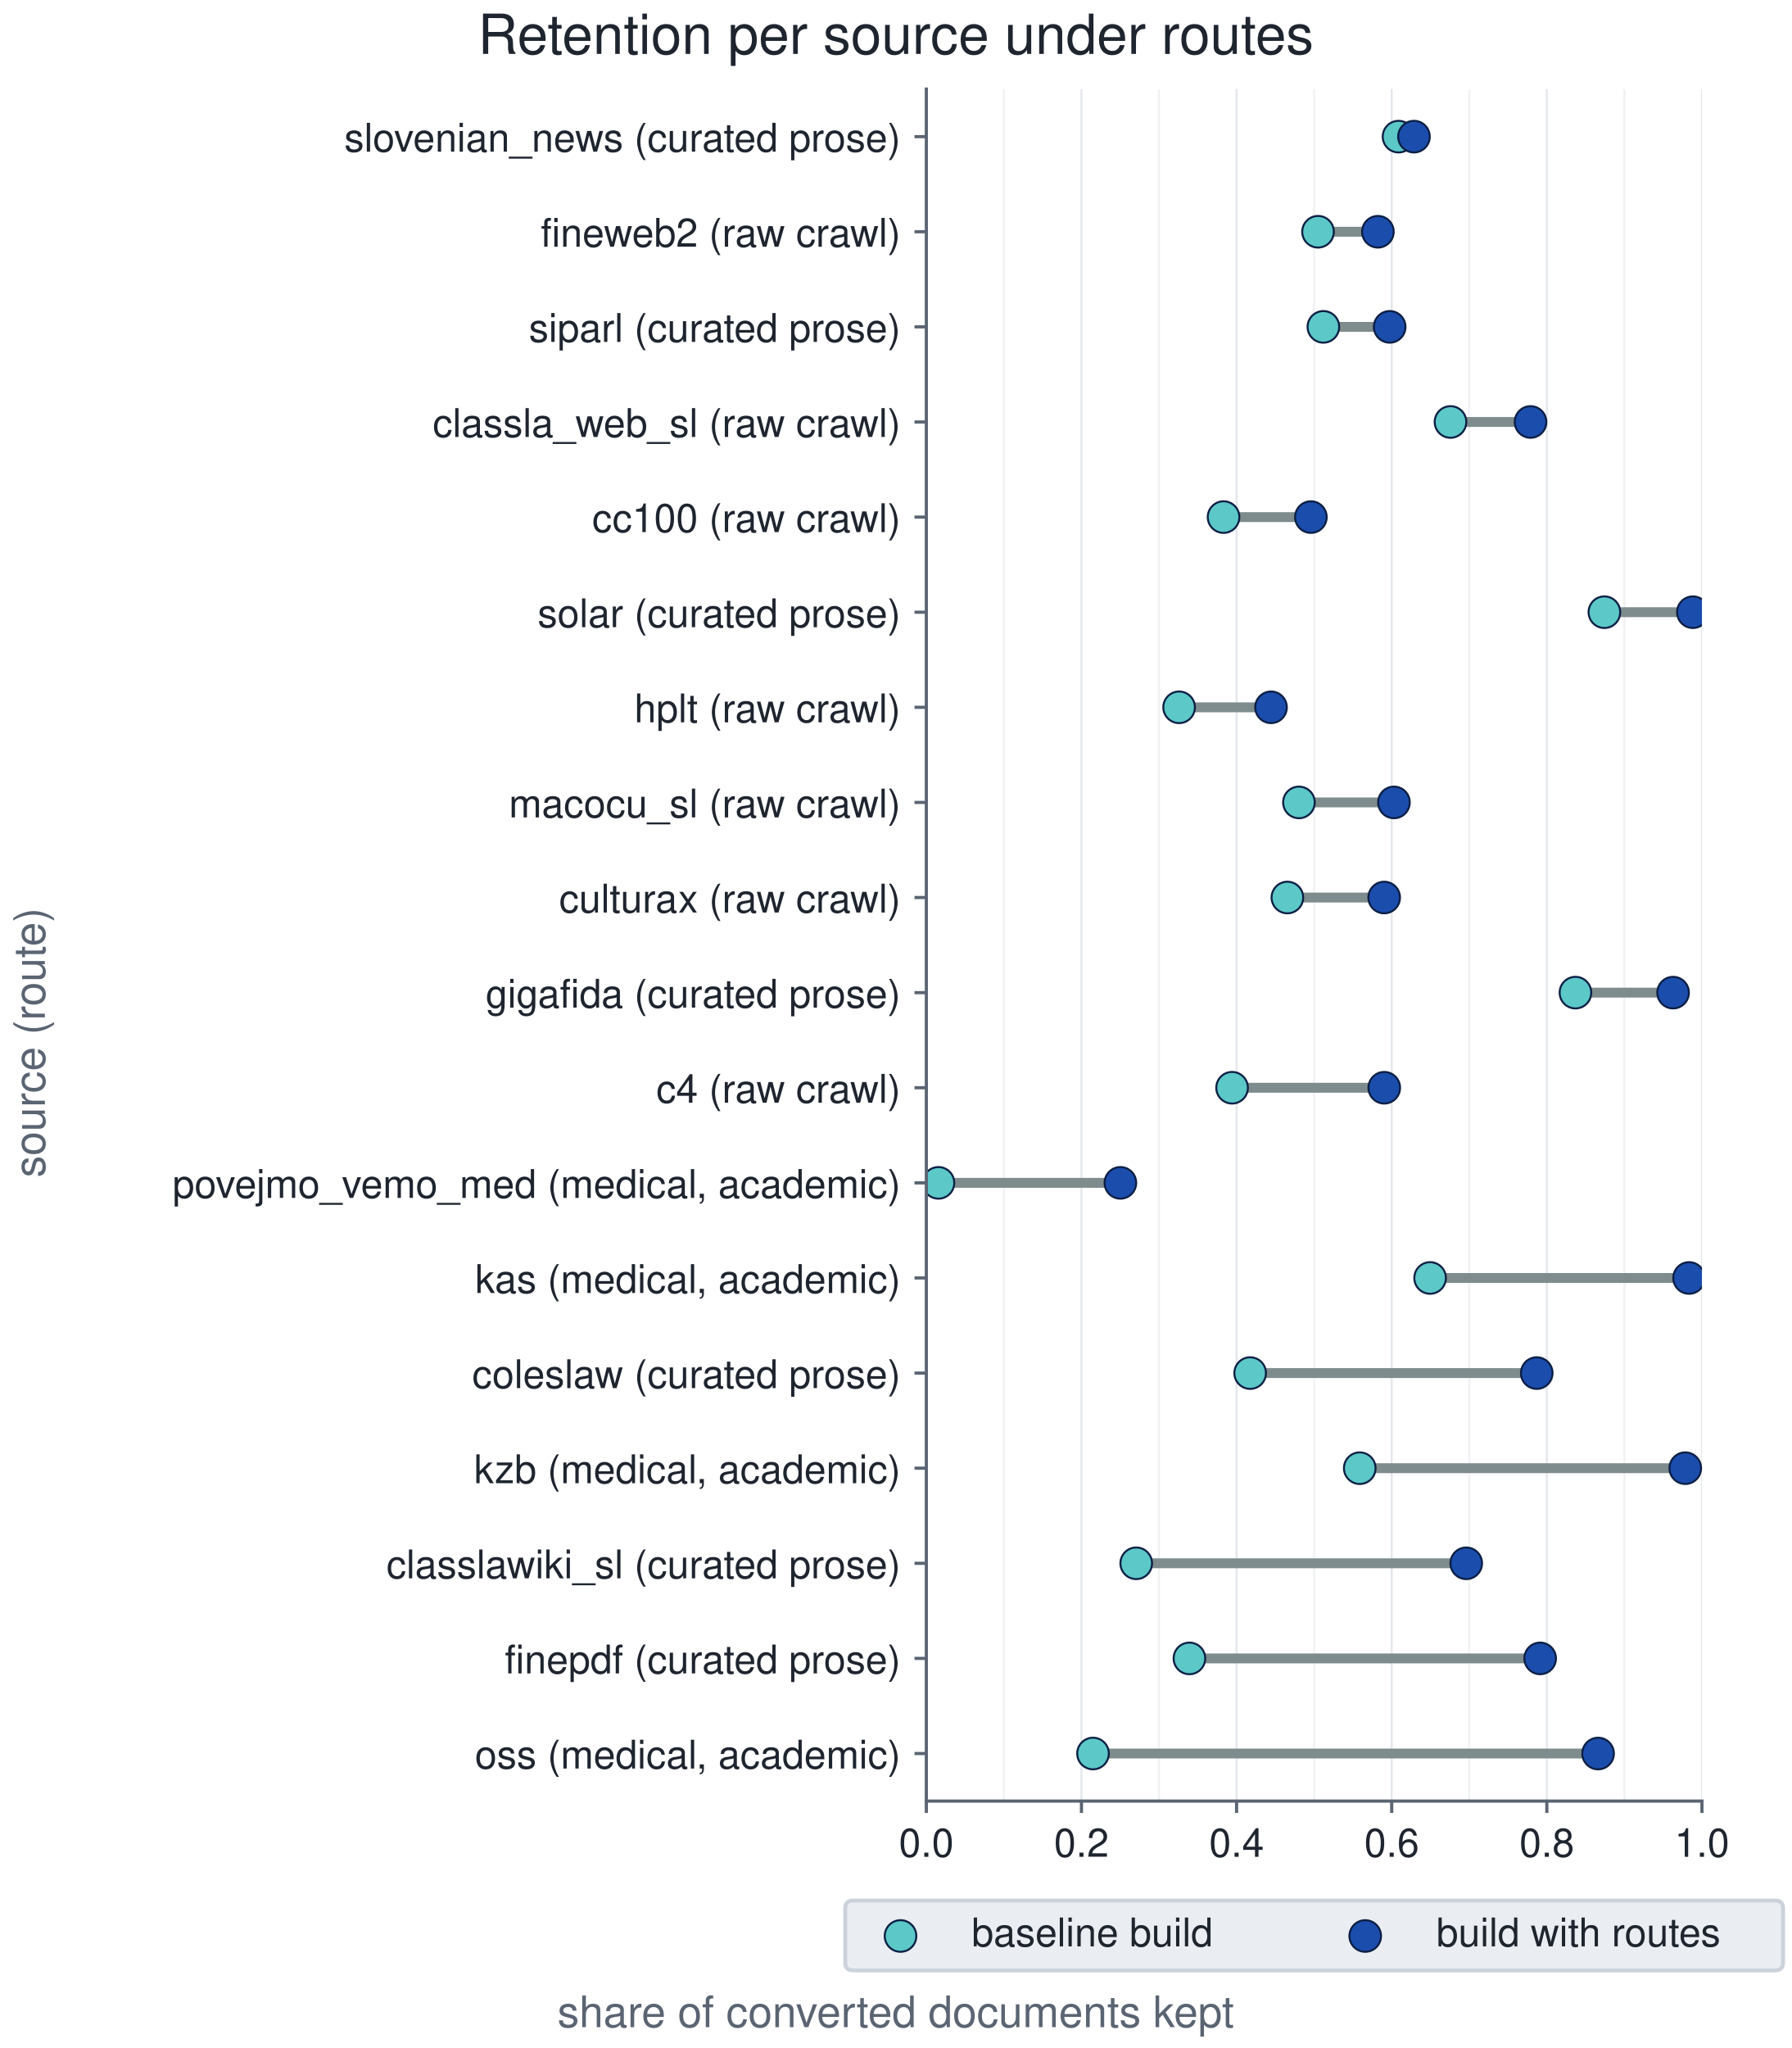
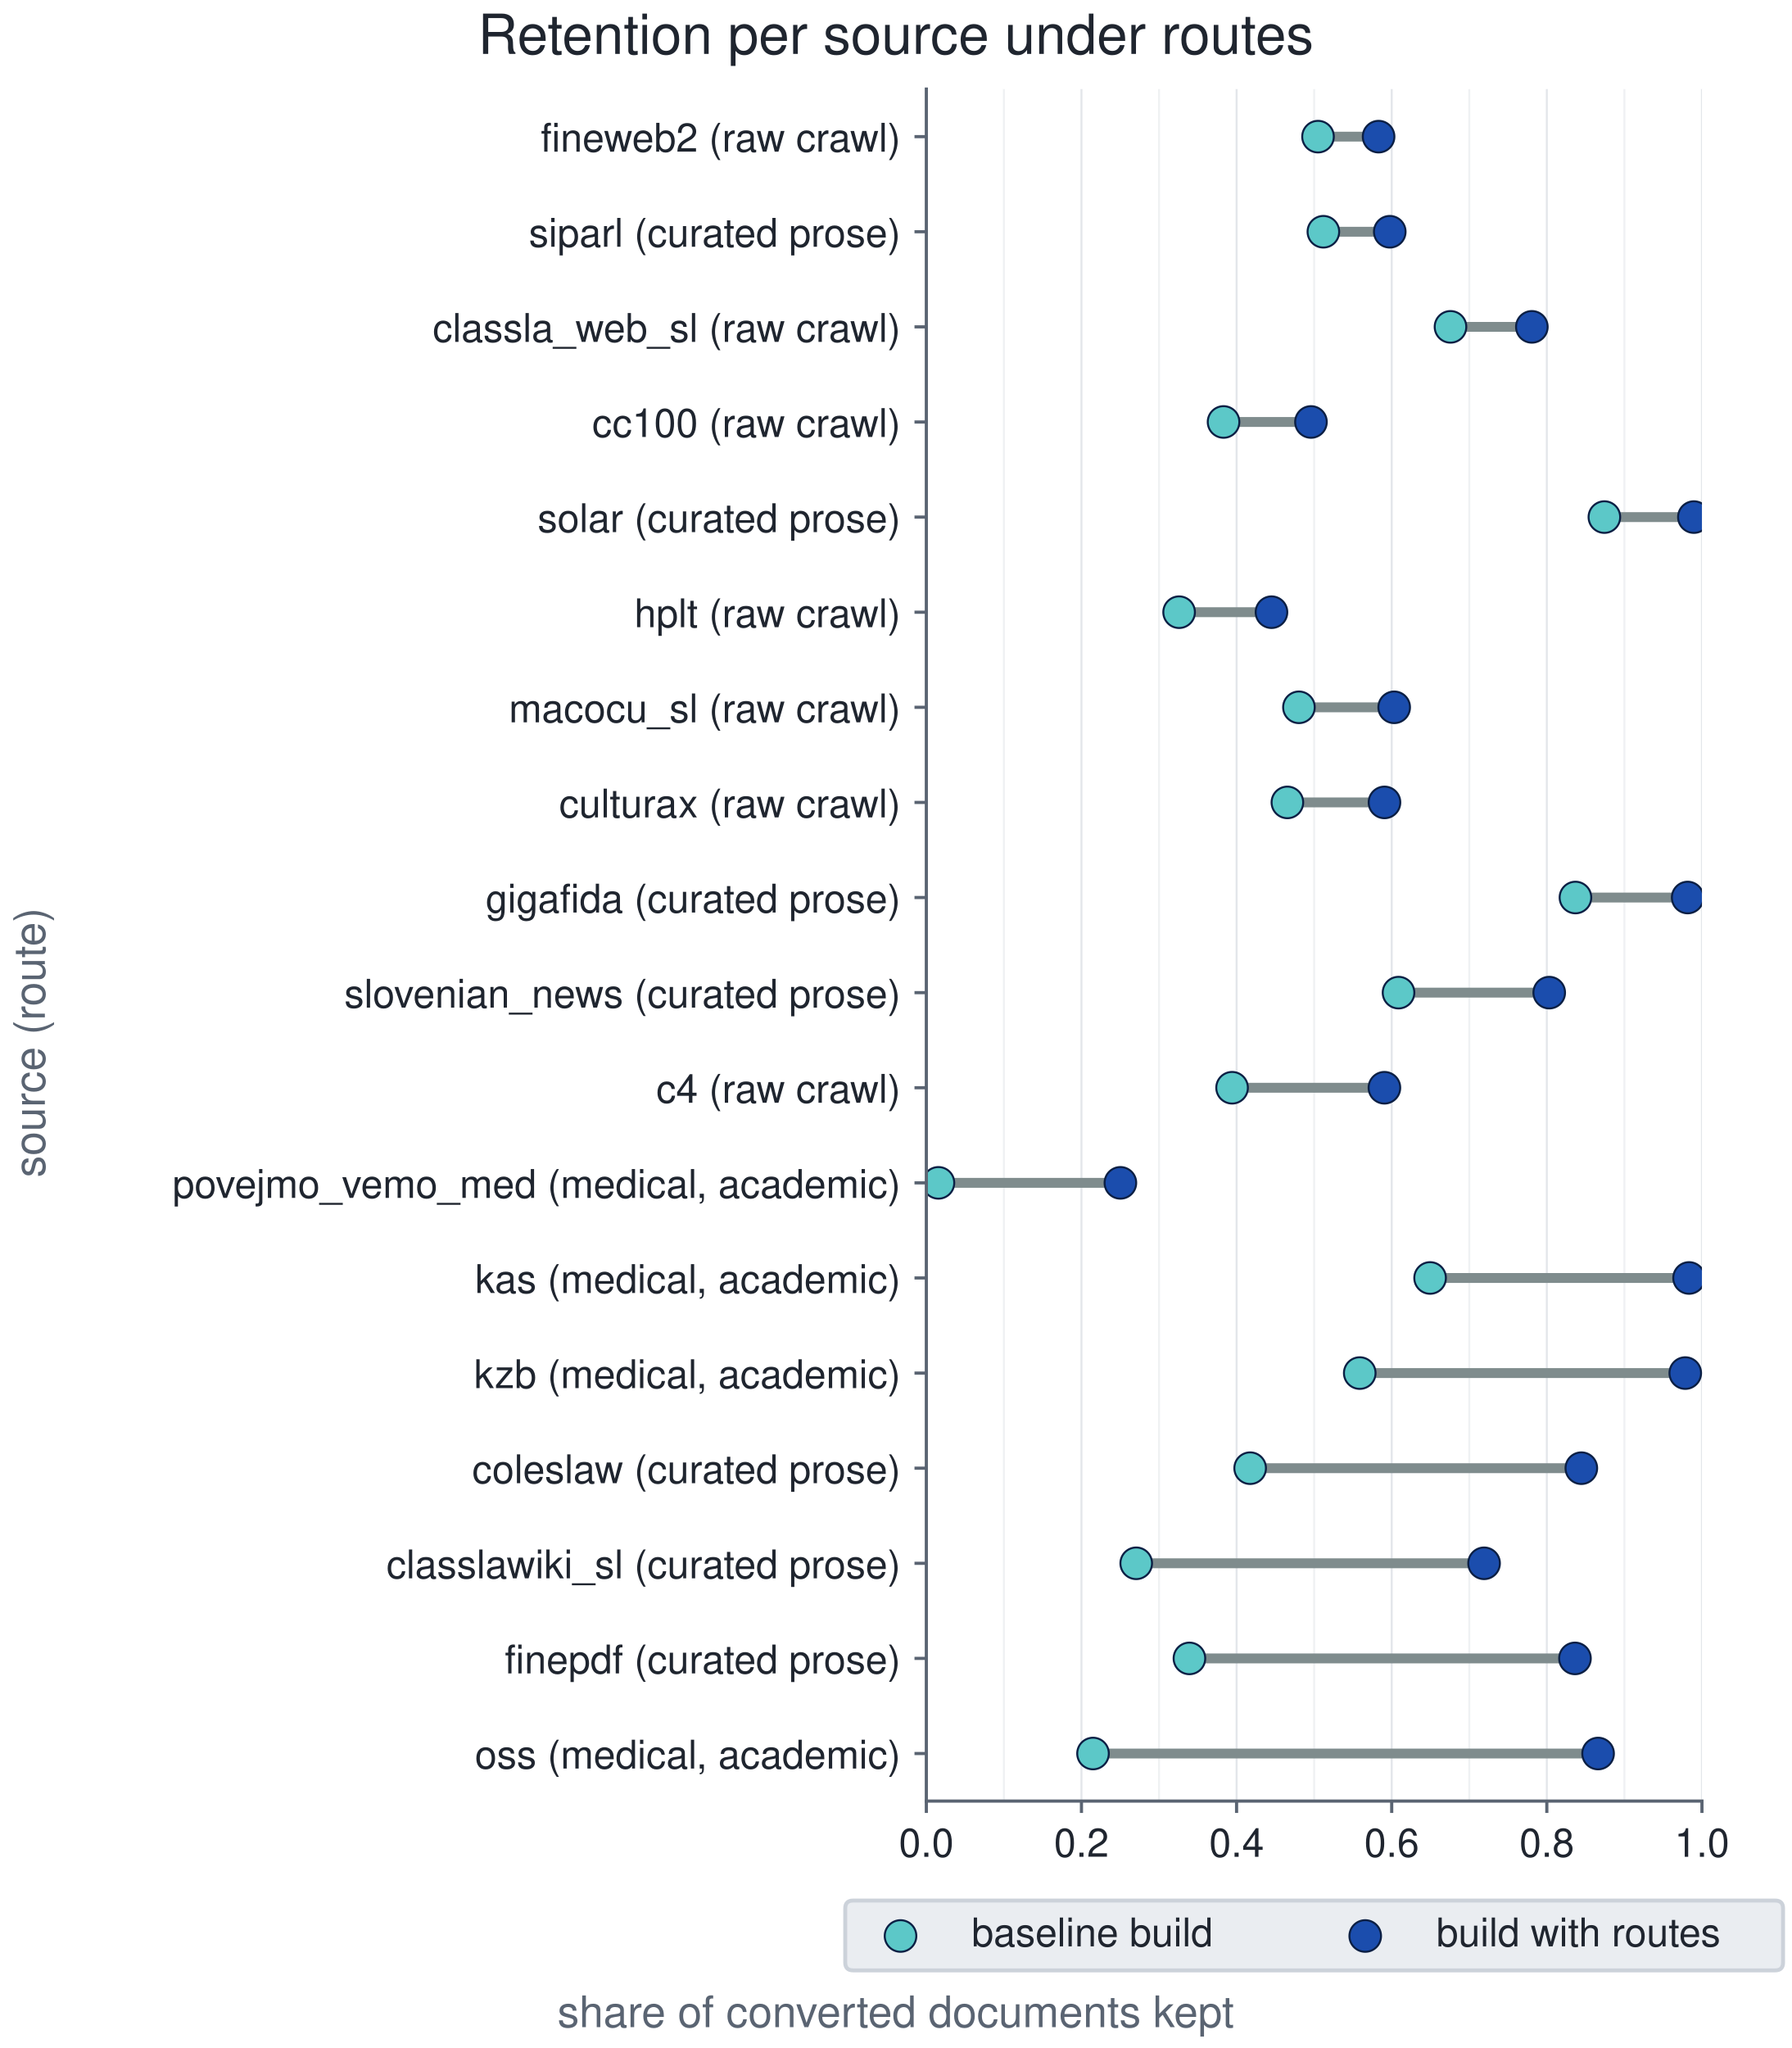
<svg xmlns="http://www.w3.org/2000/svg" xmlns:xlink="http://www.w3.org/1999/xlink" width="453.6pt" height="518.4pt" viewBox="0 0 453.6 518.4" version="1.1">
  <defs>
    <style type="text/css">*{stroke-linejoin: round; stroke-linecap: butt}</style>
  </defs>
  <g id="figure_1">
    <g id="patch_1">
      <path d="M 0 518.4  L 453.6 518.4  L 453.6 0  L 0 0  L 0 518.4  z " style="fill: none" />
    </g>
    <g id="axes_1">
      <g id="patch_2">
        <path d="M 234.533 455.897  L 430.904 455.897  L 430.904 22.55  L 234.533 22.55  L 234.533 455.897  z " style="fill: none" />
      </g>
      <g id="matplotlib.axis_1">
        <g id="xtick_1">
          <g id="line2d_1">
            <path d="M 234.533 455.897  L 234.533 22.55  " clip-path="url(#p8d37d13e08)" style="fill: none; stroke: #c8ced7; stroke-opacity: 0.5; stroke-width: 0.5; stroke-linecap: square" />
          </g>
          <g id="line2d_2">
            <defs>
              <path id="m7cc7ff9398" d="M 0 0  L 0 3  " style="stroke: #5a6472; stroke-width: 0.8" />
            </defs>
            <g>
              <use xlink:href="#m7cc7ff9398" x="234.533" y="455.897" style="fill: #5a6472; stroke: #5a6472; stroke-width: 0.8" />
            </g>
          </g>
          <g id="text_1">
            <text style="font-size: 10px; font-family: 'Instrument Sans', 'Helvetica', 'Arial', sans-serif; text-anchor: middle; fill: #1f252f" x="234.533" y="469.996" transform="rotate(-0 234.5326 469.9955)">0.0</text>
          </g>
        </g>
        <g id="xtick_2">
          <g id="line2d_3">
            <path d="M 273.807 455.897  L 273.807 22.55  " clip-path="url(#p8d37d13e08)" style="fill: none; stroke: #c8ced7; stroke-opacity: 0.5; stroke-width: 0.5; stroke-linecap: square" />
          </g>
          <g id="line2d_4">
            <g>
              <use xlink:href="#m7cc7ff9398" x="273.807" y="455.897" style="fill: #5a6472; stroke: #5a6472; stroke-width: 0.8" />
            </g>
          </g>
          <g id="text_2">
            <text style="font-size: 10px; font-family: 'Instrument Sans', 'Helvetica', 'Arial', sans-serif; text-anchor: middle; fill: #1f252f" x="273.807" y="469.996" transform="rotate(-0 273.8069 469.9955)">0.2</text>
          </g>
        </g>
        <g id="xtick_3">
          <g id="line2d_5">
            <path d="M 313.081 455.897  L 313.081 22.55  " clip-path="url(#p8d37d13e08)" style="fill: none; stroke: #c8ced7; stroke-opacity: 0.5; stroke-width: 0.5; stroke-linecap: square" />
          </g>
          <g id="line2d_6">
            <g>
              <use xlink:href="#m7cc7ff9398" x="313.081" y="455.897" style="fill: #5a6472; stroke: #5a6472; stroke-width: 0.8" />
            </g>
          </g>
          <g id="text_3">
            <text style="font-size: 10px; font-family: 'Instrument Sans', 'Helvetica', 'Arial', sans-serif; text-anchor: middle; fill: #1f252f" x="313.081" y="469.996" transform="rotate(-0 313.0812 469.9955)">0.4</text>
          </g>
        </g>
        <g id="xtick_4">
          <g id="line2d_7">
            <path d="M 352.355 455.897  L 352.355 22.55  " clip-path="url(#p8d37d13e08)" style="fill: none; stroke: #c8ced7; stroke-opacity: 0.5; stroke-width: 0.5; stroke-linecap: square" />
          </g>
          <g id="line2d_8">
            <g>
              <use xlink:href="#m7cc7ff9398" x="352.355" y="455.897" style="fill: #5a6472; stroke: #5a6472; stroke-width: 0.8" />
            </g>
          </g>
          <g id="text_4">
            <text style="font-size: 10px; font-family: 'Instrument Sans', 'Helvetica', 'Arial', sans-serif; text-anchor: middle; fill: #1f252f" x="352.355" y="469.996" transform="rotate(-0 352.3555 469.9955)">0.6</text>
          </g>
        </g>
        <g id="xtick_5">
          <g id="line2d_9">
            <path d="M 391.63 455.897  L 391.63 22.55  " clip-path="url(#p8d37d13e08)" style="fill: none; stroke: #c8ced7; stroke-opacity: 0.5; stroke-width: 0.5; stroke-linecap: square" />
          </g>
          <g id="line2d_10">
            <g>
              <use xlink:href="#m7cc7ff9398" x="391.63" y="455.897" style="fill: #5a6472; stroke: #5a6472; stroke-width: 0.8" />
            </g>
          </g>
          <g id="text_5">
            <text style="font-size: 10px; font-family: 'Instrument Sans', 'Helvetica', 'Arial', sans-serif; text-anchor: middle; fill: #1f252f" x="391.63" y="469.996" transform="rotate(-0 391.6297 469.9955)">0.8</text>
          </g>
        </g>
        <g id="xtick_6">
          <g id="line2d_11">
            <path d="M 430.904 455.897  L 430.904 22.55  " clip-path="url(#p8d37d13e08)" style="fill: none; stroke: #c8ced7; stroke-opacity: 0.5; stroke-width: 0.5; stroke-linecap: square" />
          </g>
          <g id="line2d_12">
            <g>
              <use xlink:href="#m7cc7ff9398" x="430.904" y="455.897" style="fill: #5a6472; stroke: #5a6472; stroke-width: 0.8" />
            </g>
          </g>
          <g id="text_6">
            <text style="font-size: 10px; font-family: 'Instrument Sans', 'Helvetica', 'Arial', sans-serif; text-anchor: middle; fill: #1f252f" x="430.904" y="469.996" transform="rotate(-0 430.904 469.9955)">1.0</text>
          </g>
        </g>
        <g id="xtick_7">
          <g id="line2d_13">
            <path d="M 254.17 455.897  L 254.17 22.55  " clip-path="url(#p8d37d13e08)" style="fill: none; stroke: #c8ced7; stroke-opacity: 0.3; stroke-width: 0.5; stroke-linecap: square" />
          </g>
          <g id="line2d_14" />
        </g>
        <g id="xtick_8">
          <g id="line2d_15">
            <path d="M 293.444 455.897  L 293.444 22.55  " clip-path="url(#p8d37d13e08)" style="fill: none; stroke: #c8ced7; stroke-opacity: 0.3; stroke-width: 0.5; stroke-linecap: square" />
          </g>
          <g id="line2d_16" />
        </g>
        <g id="xtick_9">
          <g id="line2d_17">
            <path d="M 332.718 455.897  L 332.718 22.55  " clip-path="url(#p8d37d13e08)" style="fill: none; stroke: #c8ced7; stroke-opacity: 0.3; stroke-width: 0.5; stroke-linecap: square" />
          </g>
          <g id="line2d_18" />
        </g>
        <g id="xtick_10">
          <g id="line2d_19">
            <path d="M 371.993 455.897  L 371.993 22.55  " clip-path="url(#p8d37d13e08)" style="fill: none; stroke: #c8ced7; stroke-opacity: 0.3; stroke-width: 0.5; stroke-linecap: square" />
          </g>
          <g id="line2d_20" />
        </g>
        <g id="xtick_11">
          <g id="line2d_21">
            <path d="M 411.267 455.897  L 411.267 22.55  " clip-path="url(#p8d37d13e08)" style="fill: none; stroke: #c8ced7; stroke-opacity: 0.3; stroke-width: 0.5; stroke-linecap: square" />
          </g>
          <g id="line2d_22" />
        </g>
      </g>
      <g id="matplotlib.axis_2">
        <g id="ytick_1">
          <g id="line2d_23">
            <defs>
              <path id="m9be645b30d" d="M 0 0  L -3 0  " style="stroke: #5a6472; stroke-width: 0.8" />
            </defs>
            <g>
              <use xlink:href="#m9be645b30d" x="234.533" y="34.588" style="fill: #5a6472; stroke: #5a6472; stroke-width: 0.8" />
            </g>
          </g>
          <g id="text_7">
-             <text style="font-size: 10px; font-family: 'Instrument Sans', 'Helvetica', 'Arial', sans-serif; text-anchor: end; fill: #1f252f" x="228.033" y="38.387" transform="rotate(-0 228.0326 38.38673)">slovenian_news (curated prose)</text>
+             <text style="font-size: 10px; font-family: 'Instrument Sans', 'Helvetica', 'Arial', sans-serif; text-anchor: end; fill: #1f252f" x="228.033" y="38.387" transform="rotate(-0 228.0326 38.38673)">fineweb2 (raw crawl)</text>
          </g>
        </g>
        <g id="ytick_2">
          <g id="line2d_24">
            <g>
              <use xlink:href="#m9be645b30d" x="234.533" y="58.662" style="fill: #5a6472; stroke: #5a6472; stroke-width: 0.8" />
            </g>
          </g>
          <g id="text_8">
-             <text style="font-size: 10px; font-family: 'Instrument Sans', 'Helvetica', 'Arial', sans-serif; text-anchor: end; fill: #1f252f" x="228.033" y="62.462" transform="rotate(-0 228.0326 62.46156)">fineweb2 (raw crawl)</text>
+             <text style="font-size: 10px; font-family: 'Instrument Sans', 'Helvetica', 'Arial', sans-serif; text-anchor: end; fill: #1f252f" x="228.033" y="62.462" transform="rotate(-0 228.0326 62.46156)">siparl (curated prose)</text>
          </g>
        </g>
        <g id="ytick_3">
          <g id="line2d_25">
            <g>
              <use xlink:href="#m9be645b30d" x="234.533" y="82.737" style="fill: #5a6472; stroke: #5a6472; stroke-width: 0.8" />
            </g>
          </g>
          <g id="text_9">
-             <text style="font-size: 10px; font-family: 'Instrument Sans', 'Helvetica', 'Arial', sans-serif; text-anchor: end; fill: #1f252f" x="228.033" y="86.536" transform="rotate(-0 228.0326 86.5364)">siparl (curated prose)</text>
+             <text style="font-size: 10px; font-family: 'Instrument Sans', 'Helvetica', 'Arial', sans-serif; text-anchor: end; fill: #1f252f" x="228.033" y="86.536" transform="rotate(-0 228.0326 86.5364)">classla_web_sl (raw crawl)</text>
          </g>
        </g>
        <g id="ytick_4">
          <g id="line2d_26">
            <g>
              <use xlink:href="#m9be645b30d" x="234.533" y="106.812" style="fill: #5a6472; stroke: #5a6472; stroke-width: 0.8" />
            </g>
          </g>
          <g id="text_10">
-             <text style="font-size: 10px; font-family: 'Instrument Sans', 'Helvetica', 'Arial', sans-serif; text-anchor: end; fill: #1f252f" x="228.033" y="110.611" transform="rotate(-0 228.0326 110.6112)">classla_web_sl (raw crawl)</text>
+             <text style="font-size: 10px; font-family: 'Instrument Sans', 'Helvetica', 'Arial', sans-serif; text-anchor: end; fill: #1f252f" x="228.033" y="110.611" transform="rotate(-0 228.0326 110.6112)">cc100 (raw crawl)</text>
          </g>
        </g>
        <g id="ytick_5">
          <g id="line2d_27">
            <g>
              <use xlink:href="#m9be645b30d" x="234.533" y="130.887" style="fill: #5a6472; stroke: #5a6472; stroke-width: 0.8" />
            </g>
          </g>
          <g id="text_11">
-             <text style="font-size: 10px; font-family: 'Instrument Sans', 'Helvetica', 'Arial', sans-serif; text-anchor: end; fill: #1f252f" x="228.033" y="134.686" transform="rotate(-0 228.0326 134.6861)">cc100 (raw crawl)</text>
+             <text style="font-size: 10px; font-family: 'Instrument Sans', 'Helvetica', 'Arial', sans-serif; text-anchor: end; fill: #1f252f" x="228.033" y="134.686" transform="rotate(-0 228.0326 134.6861)">solar (curated prose)</text>
          </g>
        </g>
        <g id="ytick_6">
          <g id="line2d_28">
            <g>
              <use xlink:href="#m9be645b30d" x="234.533" y="154.962" style="fill: #5a6472; stroke: #5a6472; stroke-width: 0.8" />
            </g>
          </g>
          <g id="text_12">
-             <text style="font-size: 10px; font-family: 'Instrument Sans', 'Helvetica', 'Arial', sans-serif; text-anchor: end; fill: #1f252f" x="228.033" y="158.761" transform="rotate(-0 228.0326 158.7609)">solar (curated prose)</text>
+             <text style="font-size: 10px; font-family: 'Instrument Sans', 'Helvetica', 'Arial', sans-serif; text-anchor: end; fill: #1f252f" x="228.033" y="158.761" transform="rotate(-0 228.0326 158.7609)">hplt (raw crawl)</text>
          </g>
        </g>
        <g id="ytick_7">
          <g id="line2d_29">
            <g>
              <use xlink:href="#m9be645b30d" x="234.533" y="179.037" style="fill: #5a6472; stroke: #5a6472; stroke-width: 0.8" />
            </g>
          </g>
          <g id="text_13">
-             <text style="font-size: 10px; font-family: 'Instrument Sans', 'Helvetica', 'Arial', sans-serif; text-anchor: end; fill: #1f252f" x="228.033" y="182.836" transform="rotate(-0 228.0326 182.8357)">hplt (raw crawl)</text>
+             <text style="font-size: 10px; font-family: 'Instrument Sans', 'Helvetica', 'Arial', sans-serif; text-anchor: end; fill: #1f252f" x="228.033" y="182.836" transform="rotate(-0 228.0326 182.8357)">macocu_sl (raw crawl)</text>
          </g>
        </g>
        <g id="ytick_8">
          <g id="line2d_30">
            <g>
              <use xlink:href="#m9be645b30d" x="234.533" y="203.111" style="fill: #5a6472; stroke: #5a6472; stroke-width: 0.8" />
            </g>
          </g>
          <g id="text_14">
-             <text style="font-size: 10px; font-family: 'Instrument Sans', 'Helvetica', 'Arial', sans-serif; text-anchor: end; fill: #1f252f" x="228.033" y="206.911" transform="rotate(-0 228.0326 206.9106)">macocu_sl (raw crawl)</text>
+             <text style="font-size: 10px; font-family: 'Instrument Sans', 'Helvetica', 'Arial', sans-serif; text-anchor: end; fill: #1f252f" x="228.033" y="206.911" transform="rotate(-0 228.0326 206.9106)">culturax (raw crawl)</text>
          </g>
        </g>
        <g id="ytick_9">
          <g id="line2d_31">
            <g>
              <use xlink:href="#m9be645b30d" x="234.533" y="227.186" style="fill: #5a6472; stroke: #5a6472; stroke-width: 0.8" />
            </g>
          </g>
          <g id="text_15">
-             <text style="font-size: 10px; font-family: 'Instrument Sans', 'Helvetica', 'Arial', sans-serif; text-anchor: end; fill: #1f252f" x="228.033" y="230.985" transform="rotate(-0 228.0326 230.9854)">culturax (raw crawl)</text>
+             <text style="font-size: 10px; font-family: 'Instrument Sans', 'Helvetica', 'Arial', sans-serif; text-anchor: end; fill: #1f252f" x="228.033" y="230.985" transform="rotate(-0 228.0326 230.9854)">gigafida (curated prose)</text>
          </g>
        </g>
        <g id="ytick_10">
          <g id="line2d_32">
            <g>
              <use xlink:href="#m9be645b30d" x="234.533" y="251.261" style="fill: #5a6472; stroke: #5a6472; stroke-width: 0.8" />
            </g>
          </g>
          <g id="text_16">
-             <text style="font-size: 10px; font-family: 'Instrument Sans', 'Helvetica', 'Arial', sans-serif; text-anchor: end; fill: #1f252f" x="228.033" y="255.06" transform="rotate(-0 228.0326 255.0602)">gigafida (curated prose)</text>
+             <text style="font-size: 10px; font-family: 'Instrument Sans', 'Helvetica', 'Arial', sans-serif; text-anchor: end; fill: #1f252f" x="228.033" y="255.06" transform="rotate(-0 228.0326 255.0602)">slovenian_news (curated prose)</text>
          </g>
        </g>
        <g id="ytick_11">
          <g id="line2d_33">
            <g>
              <use xlink:href="#m9be645b30d" x="234.533" y="275.336" style="fill: #5a6472; stroke: #5a6472; stroke-width: 0.8" />
            </g>
          </g>
          <g id="text_17">
            <text style="font-size: 10px; font-family: 'Instrument Sans', 'Helvetica', 'Arial', sans-serif; text-anchor: end; fill: #1f252f" x="228.033" y="279.135" transform="rotate(-0 228.0326 279.1351)">c4 (raw crawl)</text>
          </g>
        </g>
        <g id="ytick_12">
          <g id="line2d_34">
            <g>
              <use xlink:href="#m9be645b30d" x="234.533" y="299.411" style="fill: #5a6472; stroke: #5a6472; stroke-width: 0.8" />
            </g>
          </g>
          <g id="text_18">
            <text style="font-size: 10px; font-family: 'Instrument Sans', 'Helvetica', 'Arial', sans-serif; text-anchor: end; fill: #1f252f" x="228.033" y="303.21" transform="rotate(-0 228.0326 303.2099)">povejmo_vemo_med (medical, academic)</text>
          </g>
        </g>
        <g id="ytick_13">
          <g id="line2d_35">
            <g>
              <use xlink:href="#m9be645b30d" x="234.533" y="323.486" style="fill: #5a6472; stroke: #5a6472; stroke-width: 0.8" />
            </g>
          </g>
          <g id="text_19">
            <text style="font-size: 10px; font-family: 'Instrument Sans', 'Helvetica', 'Arial', sans-serif; text-anchor: end; fill: #1f252f" x="228.033" y="327.285" transform="rotate(-0 228.0326 327.2847)">kas (medical, academic)</text>
          </g>
        </g>
        <g id="ytick_14">
          <g id="line2d_36">
            <g>
              <use xlink:href="#m9be645b30d" x="234.533" y="347.56" style="fill: #5a6472; stroke: #5a6472; stroke-width: 0.8" />
            </g>
          </g>
          <g id="text_20">
-             <text style="font-size: 10px; font-family: 'Instrument Sans', 'Helvetica', 'Arial', sans-serif; text-anchor: end; fill: #1f252f" x="228.033" y="351.36" transform="rotate(-0 228.0326 351.3596)">coleslaw (curated prose)</text>
+             <text style="font-size: 10px; font-family: 'Instrument Sans', 'Helvetica', 'Arial', sans-serif; text-anchor: end; fill: #1f252f" x="228.033" y="351.36" transform="rotate(-0 228.0326 351.3596)">kzb (medical, academic)</text>
          </g>
        </g>
        <g id="ytick_15">
          <g id="line2d_37">
            <g>
              <use xlink:href="#m9be645b30d" x="234.533" y="371.635" style="fill: #5a6472; stroke: #5a6472; stroke-width: 0.8" />
            </g>
          </g>
          <g id="text_21">
-             <text style="font-size: 10px; font-family: 'Instrument Sans', 'Helvetica', 'Arial', sans-serif; text-anchor: end; fill: #1f252f" x="228.033" y="375.434" transform="rotate(-0 228.0326 375.4344)">kzb (medical, academic)</text>
+             <text style="font-size: 10px; font-family: 'Instrument Sans', 'Helvetica', 'Arial', sans-serif; text-anchor: end; fill: #1f252f" x="228.033" y="375.434" transform="rotate(-0 228.0326 375.4344)">coleslaw (curated prose)</text>
          </g>
        </g>
        <g id="ytick_16">
          <g id="line2d_38">
            <g>
              <use xlink:href="#m9be645b30d" x="234.533" y="395.71" style="fill: #5a6472; stroke: #5a6472; stroke-width: 0.8" />
            </g>
          </g>
          <g id="text_22">
            <text style="font-size: 10px; font-family: 'Instrument Sans', 'Helvetica', 'Arial', sans-serif; text-anchor: end; fill: #1f252f" x="228.033" y="399.509" transform="rotate(-0 228.0326 399.5092)">classlawiki_sl (curated prose)</text>
          </g>
        </g>
        <g id="ytick_17">
          <g id="line2d_39">
            <g>
              <use xlink:href="#m9be645b30d" x="234.533" y="419.785" style="fill: #5a6472; stroke: #5a6472; stroke-width: 0.8" />
            </g>
          </g>
          <g id="text_23">
            <text style="font-size: 10px; font-family: 'Instrument Sans', 'Helvetica', 'Arial', sans-serif; text-anchor: end; fill: #1f252f" x="228.033" y="423.584" transform="rotate(-0 228.0326 423.5841)">finepdf (curated prose)</text>
          </g>
        </g>
        <g id="ytick_18">
          <g id="line2d_40">
            <g>
              <use xlink:href="#m9be645b30d" x="234.533" y="443.86" style="fill: #5a6472; stroke: #5a6472; stroke-width: 0.8" />
            </g>
          </g>
          <g id="text_24">
            <text style="font-size: 10px; font-family: 'Instrument Sans', 'Helvetica', 'Arial', sans-serif; text-anchor: end; fill: #1f252f" x="228.033" y="447.659" transform="rotate(-0 228.0326 447.6589)">oss (medical, academic)</text>
          </g>
        </g>
      </g>
      <g id="LineCollection_1">
-         <path d="M 354.084 34.588  L 357.991 34.588  " clip-path="url(#p8d37d13e08)" style="fill: none; stroke: #7f8c8d; stroke-width: 2.5" />
-         <path d="M 333.7 58.662  L 348.86 58.662  " clip-path="url(#p8d37d13e08)" style="fill: none; stroke: #7f8c8d; stroke-width: 2.5" />
-         <path d="M 335.055 82.737  L 351.845 82.737  " clip-path="url(#p8d37d13e08)" style="fill: none; stroke: #7f8c8d; stroke-width: 2.5" />
-         <path d="M 367.24 106.812  L 387.506 106.812  " clip-path="url(#p8d37d13e08)" style="fill: none; stroke: #7f8c8d; stroke-width: 2.5" />
-         <path d="M 309.782 130.887  L 331.894 130.887  " clip-path="url(#p8d37d13e08)" style="fill: none; stroke: #7f8c8d; stroke-width: 2.5" />
-         <path d="M 406.201 154.962  L 428.606 154.962  " clip-path="url(#p8d37d13e08)" style="fill: none; stroke: #7f8c8d; stroke-width: 2.5" />
-         <path d="M 298.53 179.037  L 321.8 179.037  " clip-path="url(#p8d37d13e08)" style="fill: none; stroke: #7f8c8d; stroke-width: 2.5" />
-         <path d="M 328.869 203.111  L 352.925 203.111  " clip-path="url(#p8d37d13e08)" style="fill: none; stroke: #7f8c8d; stroke-width: 2.5" />
-         <path d="M 325.944 227.186  L 350.451 227.186  " clip-path="url(#p8d37d13e08)" style="fill: none; stroke: #7f8c8d; stroke-width: 2.5" />
-         <path d="M 398.876 251.261  L 423.599 251.261  " clip-path="url(#p8d37d13e08)" style="fill: none; stroke: #7f8c8d; stroke-width: 2.5" />
-         <path d="M 311.942 275.336  L 350.47 275.336  " clip-path="url(#p8d37d13e08)" style="fill: none; stroke: #7f8c8d; stroke-width: 2.5" />
+         <path d="M 333.7 34.588  L 349.037 34.588  " clip-path="url(#p8d37d13e08)" style="fill: none; stroke: #7f8c8d; stroke-width: 2.5" />
+         <path d="M 335.055 58.662  L 351.865 58.662  " clip-path="url(#p8d37d13e08)" style="fill: none; stroke: #7f8c8d; stroke-width: 2.5" />
+         <path d="M 367.24 82.737  L 387.84 82.737  " clip-path="url(#p8d37d13e08)" style="fill: none; stroke: #7f8c8d; stroke-width: 2.5" />
+         <path d="M 309.782 106.812  L 331.913 106.812  " clip-path="url(#p8d37d13e08)" style="fill: none; stroke: #7f8c8d; stroke-width: 2.5" />
+         <path d="M 406.201 130.887  L 428.862 130.887  " clip-path="url(#p8d37d13e08)" style="fill: none; stroke: #7f8c8d; stroke-width: 2.5" />
+         <path d="M 298.53 154.962  L 321.918 154.962  " clip-path="url(#p8d37d13e08)" style="fill: none; stroke: #7f8c8d; stroke-width: 2.5" />
+         <path d="M 328.869 179.037  L 352.984 179.037  " clip-path="url(#p8d37d13e08)" style="fill: none; stroke: #7f8c8d; stroke-width: 2.5" />
+         <path d="M 325.944 203.111  L 350.529 203.111  " clip-path="url(#p8d37d13e08)" style="fill: none; stroke: #7f8c8d; stroke-width: 2.5" />
+         <path d="M 398.876 227.186  L 427.291 227.186  " clip-path="url(#p8d37d13e08)" style="fill: none; stroke: #7f8c8d; stroke-width: 2.5" />
+         <path d="M 354.084 251.261  L 392.238 251.261  " clip-path="url(#p8d37d13e08)" style="fill: none; stroke: #7f8c8d; stroke-width: 2.5" />
+         <path d="M 311.942 275.336  L 350.51 275.336  " clip-path="url(#p8d37d13e08)" style="fill: none; stroke: #7f8c8d; stroke-width: 2.5" />
        <path d="M 237.596 299.411  L 283.665 299.411  " clip-path="url(#p8d37d13e08)" style="fill: none; stroke: #7f8c8d; stroke-width: 2.5" />
        <path d="M 362.076 323.486  L 427.644 323.486  " clip-path="url(#p8d37d13e08)" style="fill: none; stroke: #7f8c8d; stroke-width: 2.5" />
-         <path d="M 316.518 347.56  L 389.077 347.56  " clip-path="url(#p8d37d13e08)" style="fill: none; stroke: #7f8c8d; stroke-width: 2.5" />
-         <path d="M 344.265 371.635  L 426.682 371.635  " clip-path="url(#p8d37d13e08)" style="fill: none; stroke: #7f8c8d; stroke-width: 2.5" />
-         <path d="M 287.671 395.71  L 371.227 395.71  " clip-path="url(#p8d37d13e08)" style="fill: none; stroke: #7f8c8d; stroke-width: 2.5" />
-         <path d="M 301.142 419.785  L 389.941 419.785  " clip-path="url(#p8d37d13e08)" style="fill: none; stroke: #7f8c8d; stroke-width: 2.5" />
+         <path d="M 344.265 347.56  L 426.682 347.56  " clip-path="url(#p8d37d13e08)" style="fill: none; stroke: #7f8c8d; stroke-width: 2.5" />
+         <path d="M 316.518 371.635  L 400.368 371.635  " clip-path="url(#p8d37d13e08)" style="fill: none; stroke: #7f8c8d; stroke-width: 2.5" />
+         <path d="M 287.671 395.71  L 375.743 395.71  " clip-path="url(#p8d37d13e08)" style="fill: none; stroke: #7f8c8d; stroke-width: 2.5" />
+         <path d="M 301.142 419.785  L 398.758 419.785  " clip-path="url(#p8d37d13e08)" style="fill: none; stroke: #7f8c8d; stroke-width: 2.5" />
        <path d="M 276.733 443.86  L 404.61 443.86  " clip-path="url(#p8d37d13e08)" style="fill: none; stroke: #7f8c8d; stroke-width: 2.5" />
      </g>
      <g id="PathCollection_1">
        <defs>
          <path id="mc652c89470" d="M 0 4  C 1.061 4 2.078 3.579 2.828 2.828  C 3.579 2.078 4 1.061 4 0  C 4 -1.061 3.579 -2.078 2.828 -2.828  C 2.078 -3.579 1.061 -4 0 -4  C -1.061 -4 -2.078 -3.579 -2.828 -2.828  C -3.579 -2.078 -4 -1.061 -4 0  C -4 1.061 -3.579 2.078 -2.828 2.828  C -2.078 3.579 -1.061 4 0 4  z " style="stroke: #0b1f44; stroke-width: 0.5" />
        </defs>
        <g clip-path="url(#p8d37d13e08)">
-           <use xlink:href="#mc652c89470" x="354.084" y="34.588" style="fill: #5cc8c8; stroke: #0b1f44; stroke-width: 0.5" />
-           <use xlink:href="#mc652c89470" x="333.7" y="58.662" style="fill: #5cc8c8; stroke: #0b1f44; stroke-width: 0.5" />
-           <use xlink:href="#mc652c89470" x="335.055" y="82.737" style="fill: #5cc8c8; stroke: #0b1f44; stroke-width: 0.5" />
-           <use xlink:href="#mc652c89470" x="367.24" y="106.812" style="fill: #5cc8c8; stroke: #0b1f44; stroke-width: 0.5" />
-           <use xlink:href="#mc652c89470" x="309.782" y="130.887" style="fill: #5cc8c8; stroke: #0b1f44; stroke-width: 0.5" />
-           <use xlink:href="#mc652c89470" x="406.201" y="154.962" style="fill: #5cc8c8; stroke: #0b1f44; stroke-width: 0.5" />
-           <use xlink:href="#mc652c89470" x="298.53" y="179.037" style="fill: #5cc8c8; stroke: #0b1f44; stroke-width: 0.5" />
-           <use xlink:href="#mc652c89470" x="328.869" y="203.111" style="fill: #5cc8c8; stroke: #0b1f44; stroke-width: 0.5" />
-           <use xlink:href="#mc652c89470" x="325.944" y="227.186" style="fill: #5cc8c8; stroke: #0b1f44; stroke-width: 0.5" />
-           <use xlink:href="#mc652c89470" x="398.876" y="251.261" style="fill: #5cc8c8; stroke: #0b1f44; stroke-width: 0.5" />
+           <use xlink:href="#mc652c89470" x="333.7" y="34.588" style="fill: #5cc8c8; stroke: #0b1f44; stroke-width: 0.5" />
+           <use xlink:href="#mc652c89470" x="335.055" y="58.662" style="fill: #5cc8c8; stroke: #0b1f44; stroke-width: 0.5" />
+           <use xlink:href="#mc652c89470" x="367.24" y="82.737" style="fill: #5cc8c8; stroke: #0b1f44; stroke-width: 0.5" />
+           <use xlink:href="#mc652c89470" x="309.782" y="106.812" style="fill: #5cc8c8; stroke: #0b1f44; stroke-width: 0.5" />
+           <use xlink:href="#mc652c89470" x="406.201" y="130.887" style="fill: #5cc8c8; stroke: #0b1f44; stroke-width: 0.5" />
+           <use xlink:href="#mc652c89470" x="298.53" y="154.962" style="fill: #5cc8c8; stroke: #0b1f44; stroke-width: 0.5" />
+           <use xlink:href="#mc652c89470" x="328.869" y="179.037" style="fill: #5cc8c8; stroke: #0b1f44; stroke-width: 0.5" />
+           <use xlink:href="#mc652c89470" x="325.944" y="203.111" style="fill: #5cc8c8; stroke: #0b1f44; stroke-width: 0.5" />
+           <use xlink:href="#mc652c89470" x="398.876" y="227.186" style="fill: #5cc8c8; stroke: #0b1f44; stroke-width: 0.5" />
+           <use xlink:href="#mc652c89470" x="354.084" y="251.261" style="fill: #5cc8c8; stroke: #0b1f44; stroke-width: 0.5" />
          <use xlink:href="#mc652c89470" x="311.942" y="275.336" style="fill: #5cc8c8; stroke: #0b1f44; stroke-width: 0.5" />
          <use xlink:href="#mc652c89470" x="237.596" y="299.411" style="fill: #5cc8c8; stroke: #0b1f44; stroke-width: 0.5" />
          <use xlink:href="#mc652c89470" x="362.076" y="323.486" style="fill: #5cc8c8; stroke: #0b1f44; stroke-width: 0.5" />
-           <use xlink:href="#mc652c89470" x="316.518" y="347.56" style="fill: #5cc8c8; stroke: #0b1f44; stroke-width: 0.5" />
-           <use xlink:href="#mc652c89470" x="344.265" y="371.635" style="fill: #5cc8c8; stroke: #0b1f44; stroke-width: 0.5" />
+           <use xlink:href="#mc652c89470" x="344.265" y="347.56" style="fill: #5cc8c8; stroke: #0b1f44; stroke-width: 0.5" />
+           <use xlink:href="#mc652c89470" x="316.518" y="371.635" style="fill: #5cc8c8; stroke: #0b1f44; stroke-width: 0.5" />
          <use xlink:href="#mc652c89470" x="287.671" y="395.71" style="fill: #5cc8c8; stroke: #0b1f44; stroke-width: 0.5" />
          <use xlink:href="#mc652c89470" x="301.142" y="419.785" style="fill: #5cc8c8; stroke: #0b1f44; stroke-width: 0.5" />
          <use xlink:href="#mc652c89470" x="276.733" y="443.86" style="fill: #5cc8c8; stroke: #0b1f44; stroke-width: 0.5" />
        </g>
      </g>
      <g id="PathCollection_2">
        <defs>
          <path id="m30671b0462" d="M 0 4  C 1.061 4 2.078 3.579 2.828 2.828  C 3.579 2.078 4 1.061 4 0  C 4 -1.061 3.579 -2.078 2.828 -2.828  C 2.078 -3.579 1.061 -4 0 -4  C -1.061 -4 -2.078 -3.579 -2.828 -2.828  C -3.579 -2.078 -4 -1.061 -4 0  C -4 1.061 -3.579 2.078 -2.828 2.828  C -2.078 3.579 -1.061 4 0 4  z " style="stroke: #0b1f44; stroke-width: 0.5" />
        </defs>
        <g clip-path="url(#p8d37d13e08)">
-           <use xlink:href="#m30671b0462" x="357.991" y="34.588" style="fill: #1b4dad; stroke: #0b1f44; stroke-width: 0.5" />
-           <use xlink:href="#m30671b0462" x="348.86" y="58.662" style="fill: #1b4dad; stroke: #0b1f44; stroke-width: 0.5" />
-           <use xlink:href="#m30671b0462" x="351.845" y="82.737" style="fill: #1b4dad; stroke: #0b1f44; stroke-width: 0.5" />
-           <use xlink:href="#m30671b0462" x="387.506" y="106.812" style="fill: #1b4dad; stroke: #0b1f44; stroke-width: 0.5" />
-           <use xlink:href="#m30671b0462" x="331.894" y="130.887" style="fill: #1b4dad; stroke: #0b1f44; stroke-width: 0.5" />
-           <use xlink:href="#m30671b0462" x="428.606" y="154.962" style="fill: #1b4dad; stroke: #0b1f44; stroke-width: 0.5" />
-           <use xlink:href="#m30671b0462" x="321.8" y="179.037" style="fill: #1b4dad; stroke: #0b1f44; stroke-width: 0.5" />
-           <use xlink:href="#m30671b0462" x="352.925" y="203.111" style="fill: #1b4dad; stroke: #0b1f44; stroke-width: 0.5" />
-           <use xlink:href="#m30671b0462" x="350.451" y="227.186" style="fill: #1b4dad; stroke: #0b1f44; stroke-width: 0.5" />
-           <use xlink:href="#m30671b0462" x="423.599" y="251.261" style="fill: #1b4dad; stroke: #0b1f44; stroke-width: 0.5" />
-           <use xlink:href="#m30671b0462" x="350.47" y="275.336" style="fill: #1b4dad; stroke: #0b1f44; stroke-width: 0.5" />
+           <use xlink:href="#m30671b0462" x="349.037" y="34.588" style="fill: #1b4dad; stroke: #0b1f44; stroke-width: 0.5" />
+           <use xlink:href="#m30671b0462" x="351.865" y="58.662" style="fill: #1b4dad; stroke: #0b1f44; stroke-width: 0.5" />
+           <use xlink:href="#m30671b0462" x="387.84" y="82.737" style="fill: #1b4dad; stroke: #0b1f44; stroke-width: 0.5" />
+           <use xlink:href="#m30671b0462" x="331.913" y="106.812" style="fill: #1b4dad; stroke: #0b1f44; stroke-width: 0.5" />
+           <use xlink:href="#m30671b0462" x="428.862" y="130.887" style="fill: #1b4dad; stroke: #0b1f44; stroke-width: 0.5" />
+           <use xlink:href="#m30671b0462" x="321.918" y="154.962" style="fill: #1b4dad; stroke: #0b1f44; stroke-width: 0.5" />
+           <use xlink:href="#m30671b0462" x="352.984" y="179.037" style="fill: #1b4dad; stroke: #0b1f44; stroke-width: 0.5" />
+           <use xlink:href="#m30671b0462" x="350.529" y="203.111" style="fill: #1b4dad; stroke: #0b1f44; stroke-width: 0.5" />
+           <use xlink:href="#m30671b0462" x="427.291" y="227.186" style="fill: #1b4dad; stroke: #0b1f44; stroke-width: 0.5" />
+           <use xlink:href="#m30671b0462" x="392.238" y="251.261" style="fill: #1b4dad; stroke: #0b1f44; stroke-width: 0.5" />
+           <use xlink:href="#m30671b0462" x="350.51" y="275.336" style="fill: #1b4dad; stroke: #0b1f44; stroke-width: 0.5" />
          <use xlink:href="#m30671b0462" x="283.665" y="299.411" style="fill: #1b4dad; stroke: #0b1f44; stroke-width: 0.5" />
          <use xlink:href="#m30671b0462" x="427.644" y="323.486" style="fill: #1b4dad; stroke: #0b1f44; stroke-width: 0.5" />
-           <use xlink:href="#m30671b0462" x="389.077" y="347.56" style="fill: #1b4dad; stroke: #0b1f44; stroke-width: 0.5" />
-           <use xlink:href="#m30671b0462" x="426.682" y="371.635" style="fill: #1b4dad; stroke: #0b1f44; stroke-width: 0.5" />
-           <use xlink:href="#m30671b0462" x="371.227" y="395.71" style="fill: #1b4dad; stroke: #0b1f44; stroke-width: 0.5" />
-           <use xlink:href="#m30671b0462" x="389.941" y="419.785" style="fill: #1b4dad; stroke: #0b1f44; stroke-width: 0.5" />
+           <use xlink:href="#m30671b0462" x="426.682" y="347.56" style="fill: #1b4dad; stroke: #0b1f44; stroke-width: 0.5" />
+           <use xlink:href="#m30671b0462" x="400.368" y="371.635" style="fill: #1b4dad; stroke: #0b1f44; stroke-width: 0.5" />
+           <use xlink:href="#m30671b0462" x="375.743" y="395.71" style="fill: #1b4dad; stroke: #0b1f44; stroke-width: 0.5" />
+           <use xlink:href="#m30671b0462" x="398.758" y="419.785" style="fill: #1b4dad; stroke: #0b1f44; stroke-width: 0.5" />
          <use xlink:href="#m30671b0462" x="404.61" y="443.86" style="fill: #1b4dad; stroke: #0b1f44; stroke-width: 0.5" />
        </g>
      </g>
      <g id="legend_1">
        <g id="patch_3">
          <path d="M 215.998 498.753  L 449.439 498.753  Q 451.439 498.753 451.439 496.753  L 451.439 483.075  Q 451.439 481.075 449.439 481.075  L 215.998 481.075  Q 213.998 481.075 213.998 483.075  L 213.998 496.753  Q 213.998 498.753 215.998 498.753  z " style="fill: #e8ebf0; opacity: 0.92; stroke: #c8ced7; stroke-linejoin: miter" />
        </g>
        <g id="PathCollection_3">
          <g>
            <use xlink:href="#mc652c89470" x="227.998" y="490.049" style="fill: #5cc8c8; stroke: #0b1f44; stroke-width: 0.5" />
          </g>
        </g>
        <g id="text_25">
          <text style="font-size: 10px; font-family: 'Instrument Sans', 'Helvetica', 'Arial', sans-serif; text-anchor: start; fill: #1f252f" x="245.998" y="492.674" transform="rotate(-0 245.998 492.6737)">baseline build</text>
        </g>
        <g id="PathCollection_4">
          <g>
            <use xlink:href="#m30671b0462" x="345.653" y="490.049" style="fill: #1b4dad; stroke: #0b1f44; stroke-width: 0.5" />
          </g>
        </g>
        <g id="text_26">
          <text style="font-size: 10px; font-family: 'Instrument Sans', 'Helvetica', 'Arial', sans-serif; text-anchor: start; fill: #1f252f" x="363.653" y="492.674" transform="rotate(-0 363.6527 492.6737)">build with routes</text>
        </g>
      </g>
      <g id="patch_4">
        <path d="M 234.533 455.897  L 234.533 22.55  " style="fill: none; stroke: #5a6472; stroke-width: 0.8; stroke-linejoin: miter; stroke-linecap: square" />
      </g>
      <g id="patch_5">
        <path d="M 234.533 455.897  L 430.904 455.897  " style="fill: none; stroke: #5a6472; stroke-width: 0.8; stroke-linejoin: miter; stroke-linecap: square" />
      </g>
    </g>
    <g id="text_27">
      <text style="font-size: 14px; font-family: 'Instrument Sans', 'Helvetica', 'Arial', sans-serif; text-anchor: middle; fill: #1f252f" x="226.8" y="13.638" transform="rotate(-0 226.8 13.63805)">Retention per source under routes</text>
    </g>
    <g id="text_28">
      <text style="font-size: 11px; font-family: 'Instrument Sans', 'Helvetica', 'Arial', sans-serif; text-anchor: middle; fill: #5a6472" x="226.8" y="513.112" transform="rotate(-0 226.8 513.1121)">share of converted documents kept</text>
    </g>
    <g id="text_29">
      <text style="font-size: 11px; font-family: 'Instrument Sans', 'Helvetica', 'Arial', sans-serif; fill: #5a6472" transform="translate(11.35852 298.03) rotate(-90)">source (route)</text>
    </g>
  </g>
  <defs>
    <clipPath id="p8d37d13e08">
      <rect x="234.533" y="22.55" width="196.371" height="433.347" />
    </clipPath>
  </defs>
</svg>
